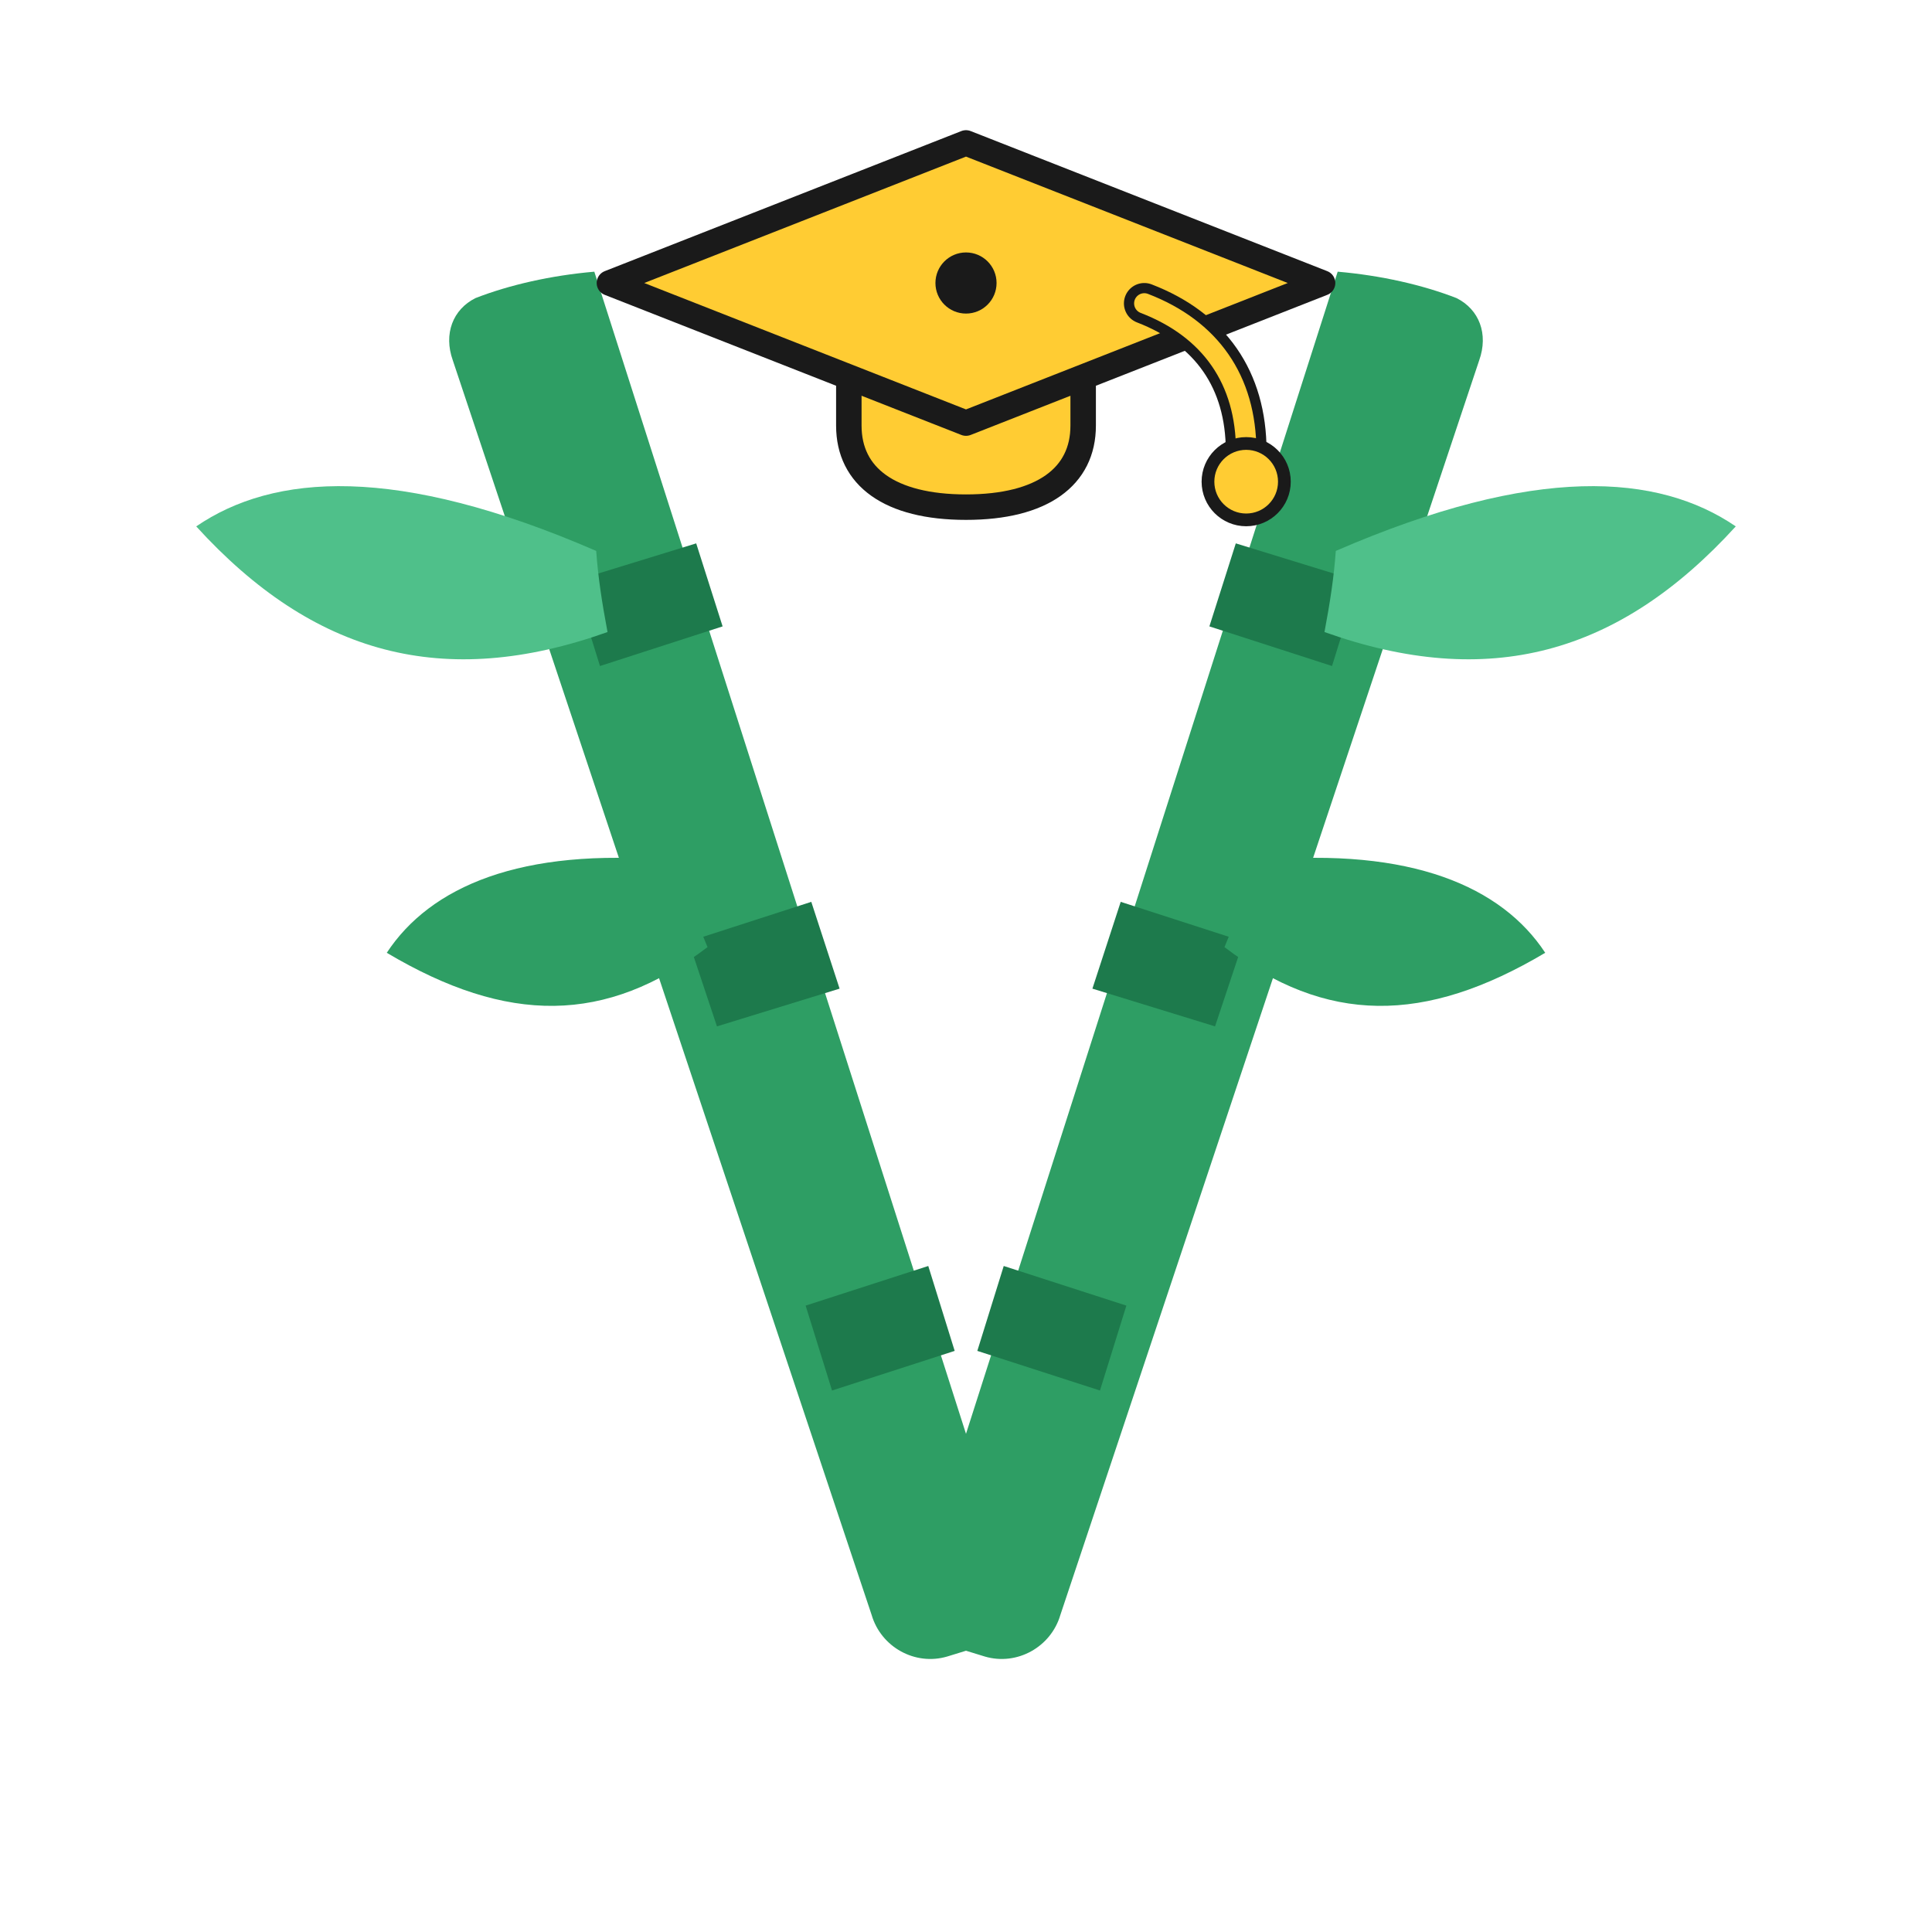
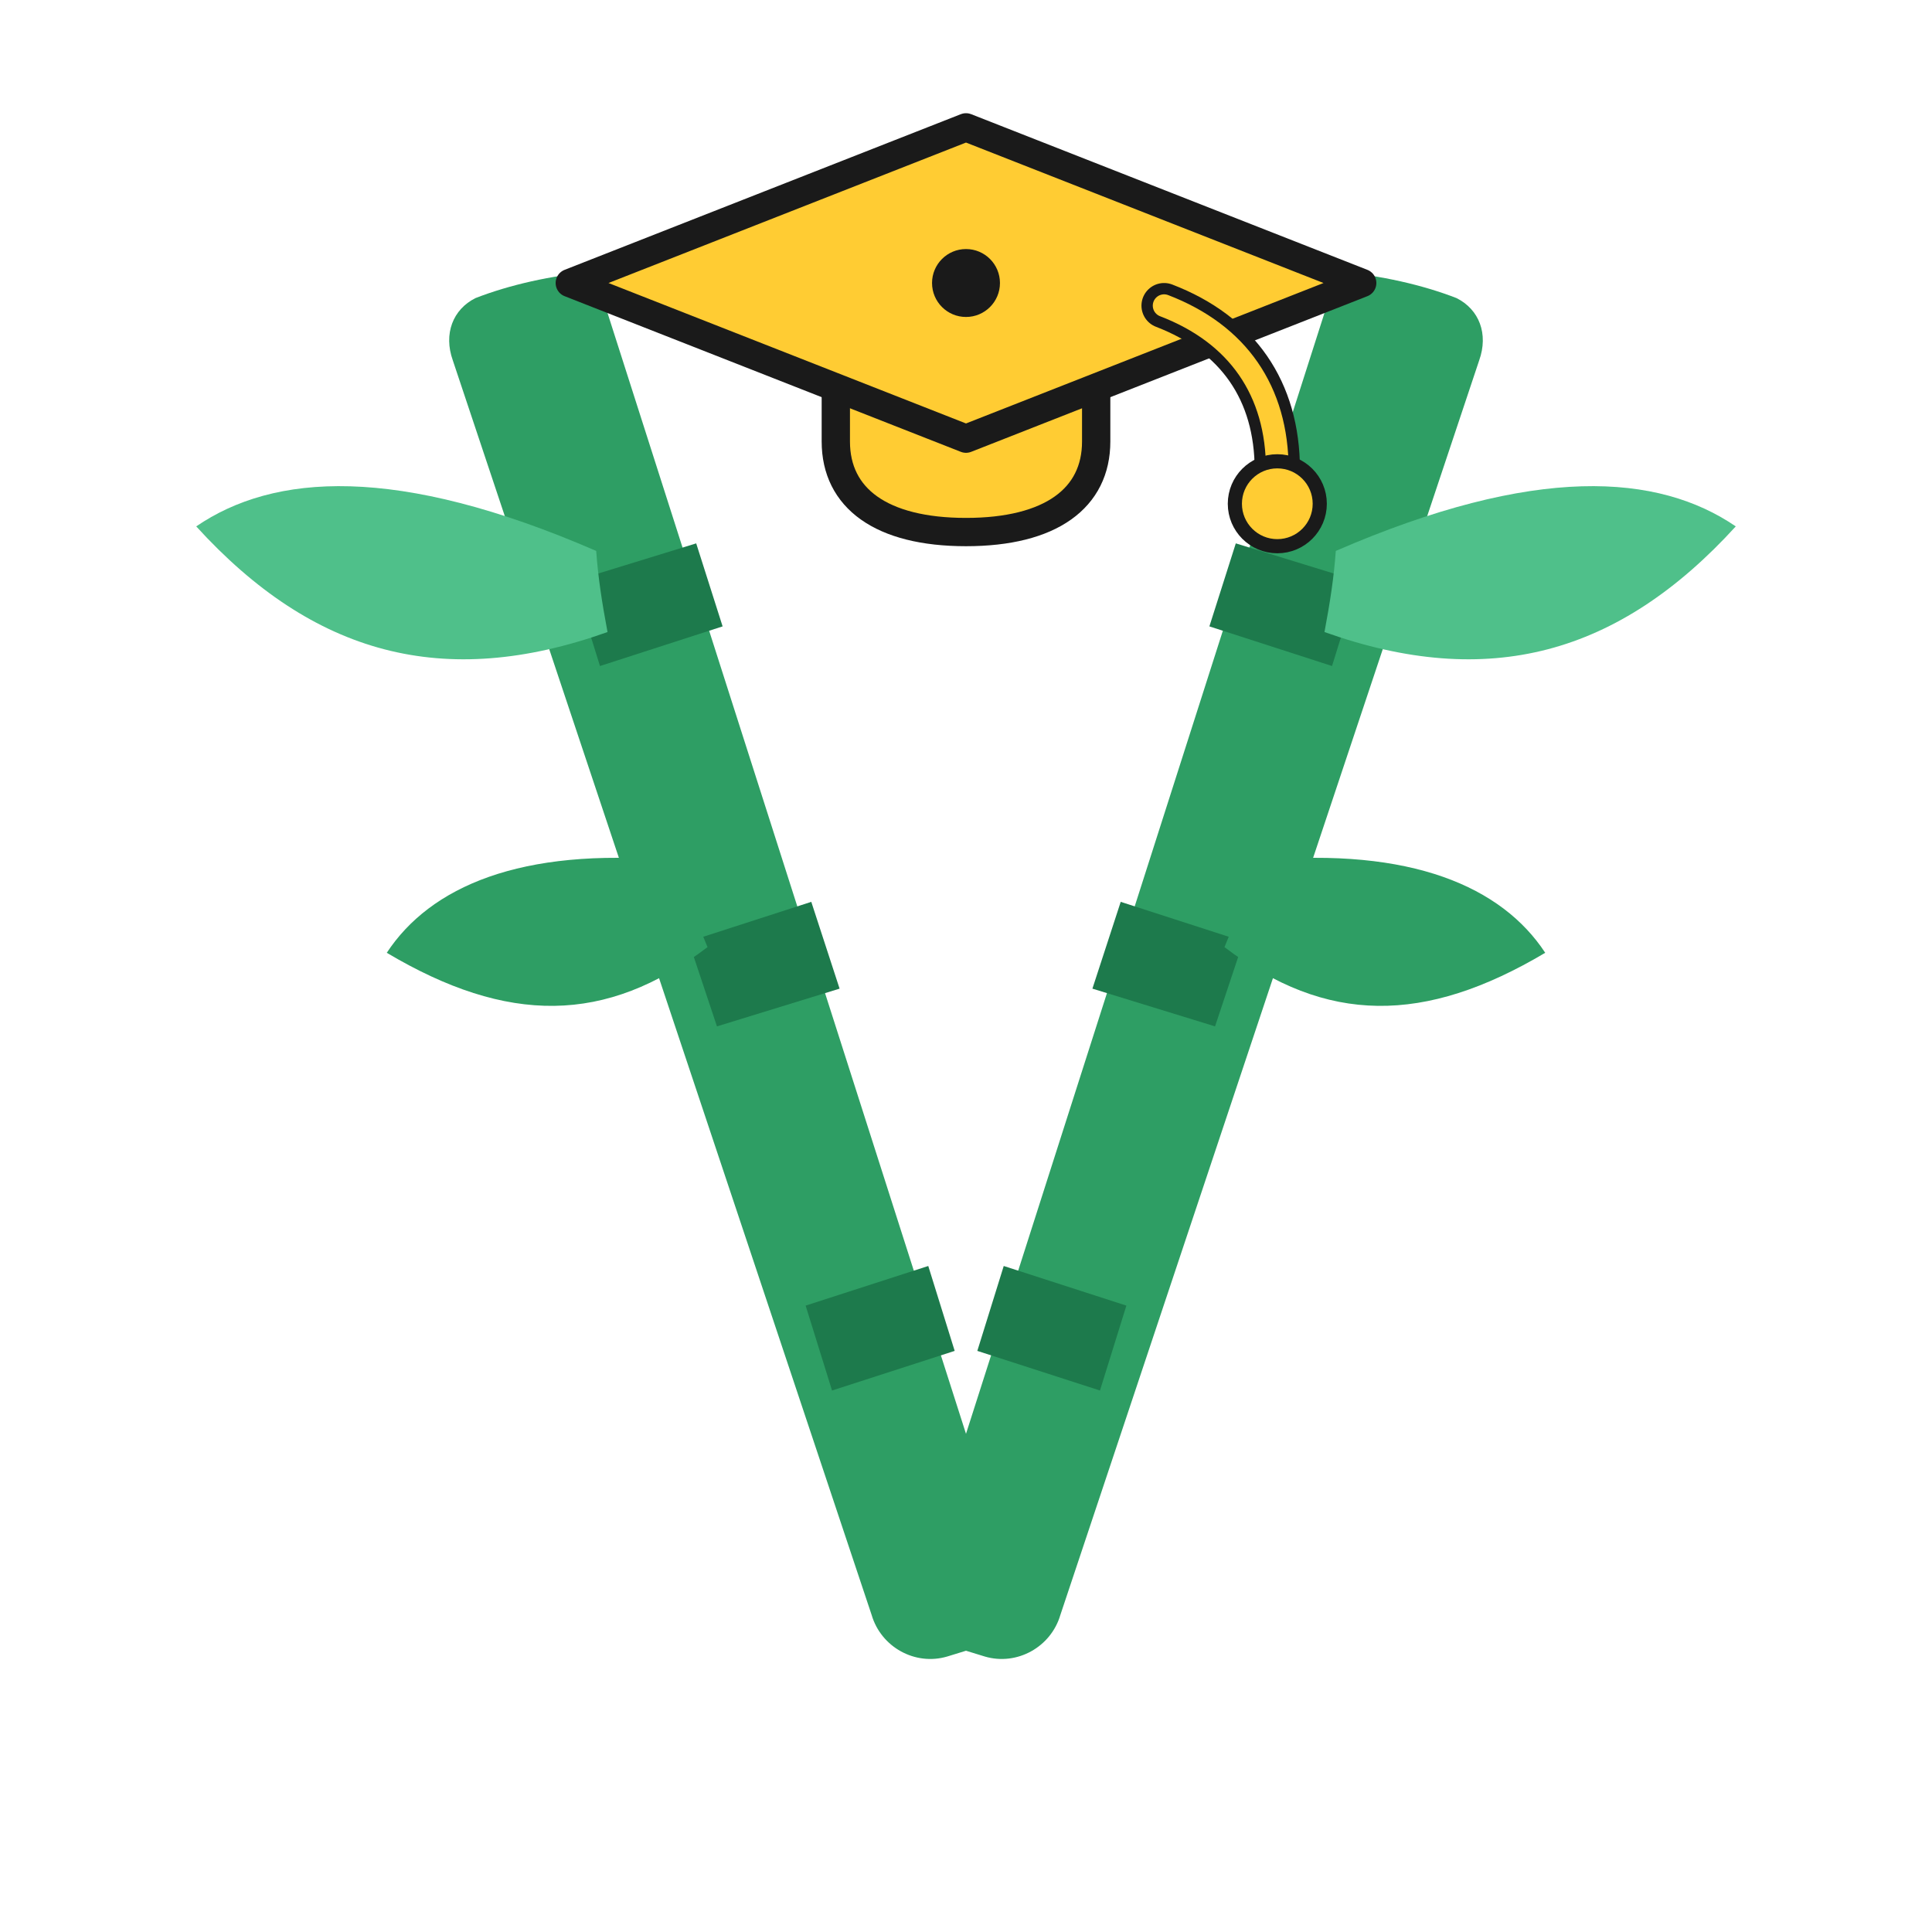
<svg xmlns="http://www.w3.org/2000/svg" viewBox="0 0 1024 1024" role="img" aria-labelledby="title desc">
  <path fill="#2E9E64" d="M252 158c18-7 40-12 63-14l221 691c5 17-4 34-21 39l-13 4c-17 5-35-5-40-22L240 191c-5-14 0-27 12-33z" />
  <path fill="#2E9E64" d="M772 158c-18-7-40-12-63-14L488 835c-5 17 4 34 21 39l13 4c17 5 35-5 40-22l222-665c5-14 0-27-12-33z" />
  <path fill="#1D7A4C" d="M304 308l65-20 14 44-65 21zM365 499l65-21 15 46-65 20zM427 692l65-21 14 45-65 21z" />
  <path fill="#1D7A4C" d="M720 308l-65-20-14 44 65 21zM659 499l-65-21-15 46 65 20zM597 692l-65-21-14 45 65 21z" />
  <path fill="#4FC08A" d="M316 292C210 246 145 251 104 279c62 68 131 87 218 56-3-16-5-29-6-43z" />
  <path fill="#4FC08A" d="M708 292c106-46 171-41 212-13-62 68-131 87-218 56 3-16 5-29 6-43z" />
  <path fill="#2E9E64" d="M356 456c-80-7-128 14-151 49 64 38 116 38 170-3-7-17-13-32-19-46z" />
  <path fill="#2E9E64" d="M668 456c80-7 128 14 151 49-64 38-116 38-170-3 7-17 13-32 19-46z" />
-   <g transform="translate(512 150) scale(1.35) translate(-512 -150)">
+   <g transform="translate(512 150) scale(1.5) translate(-512 -150)">
    <path fill="#FFCC33" stroke="#1A1A1A" stroke-width="10" d="M480 158h64c8 0 14 6 14 14v34c0 20-16 32-46 32s-46-12-46-32v-34c0-8 6-14 14-14z" />
    <path fill="#FFCC33" stroke="#1A1A1A" stroke-width="10" stroke-linejoin="round" d="M512 95L652 150 512 205 372 150z" />
    <path fill="none" stroke="#1A1A1A" stroke-width="16" stroke-linecap="round" d="M582 158c26 10 40 30 40 58" />
    <path fill="none" stroke="#FFCC33" stroke-width="8" stroke-linecap="round" d="M582 158c26 10 40 30 40 58" />
    <circle cx="622" cy="228" r="15" fill="#FFCC33" stroke="#1A1A1A" stroke-width="5" />
    <circle cx="512" cy="150" r="12" fill="#1A1A1A" />
  </g>
</svg>
